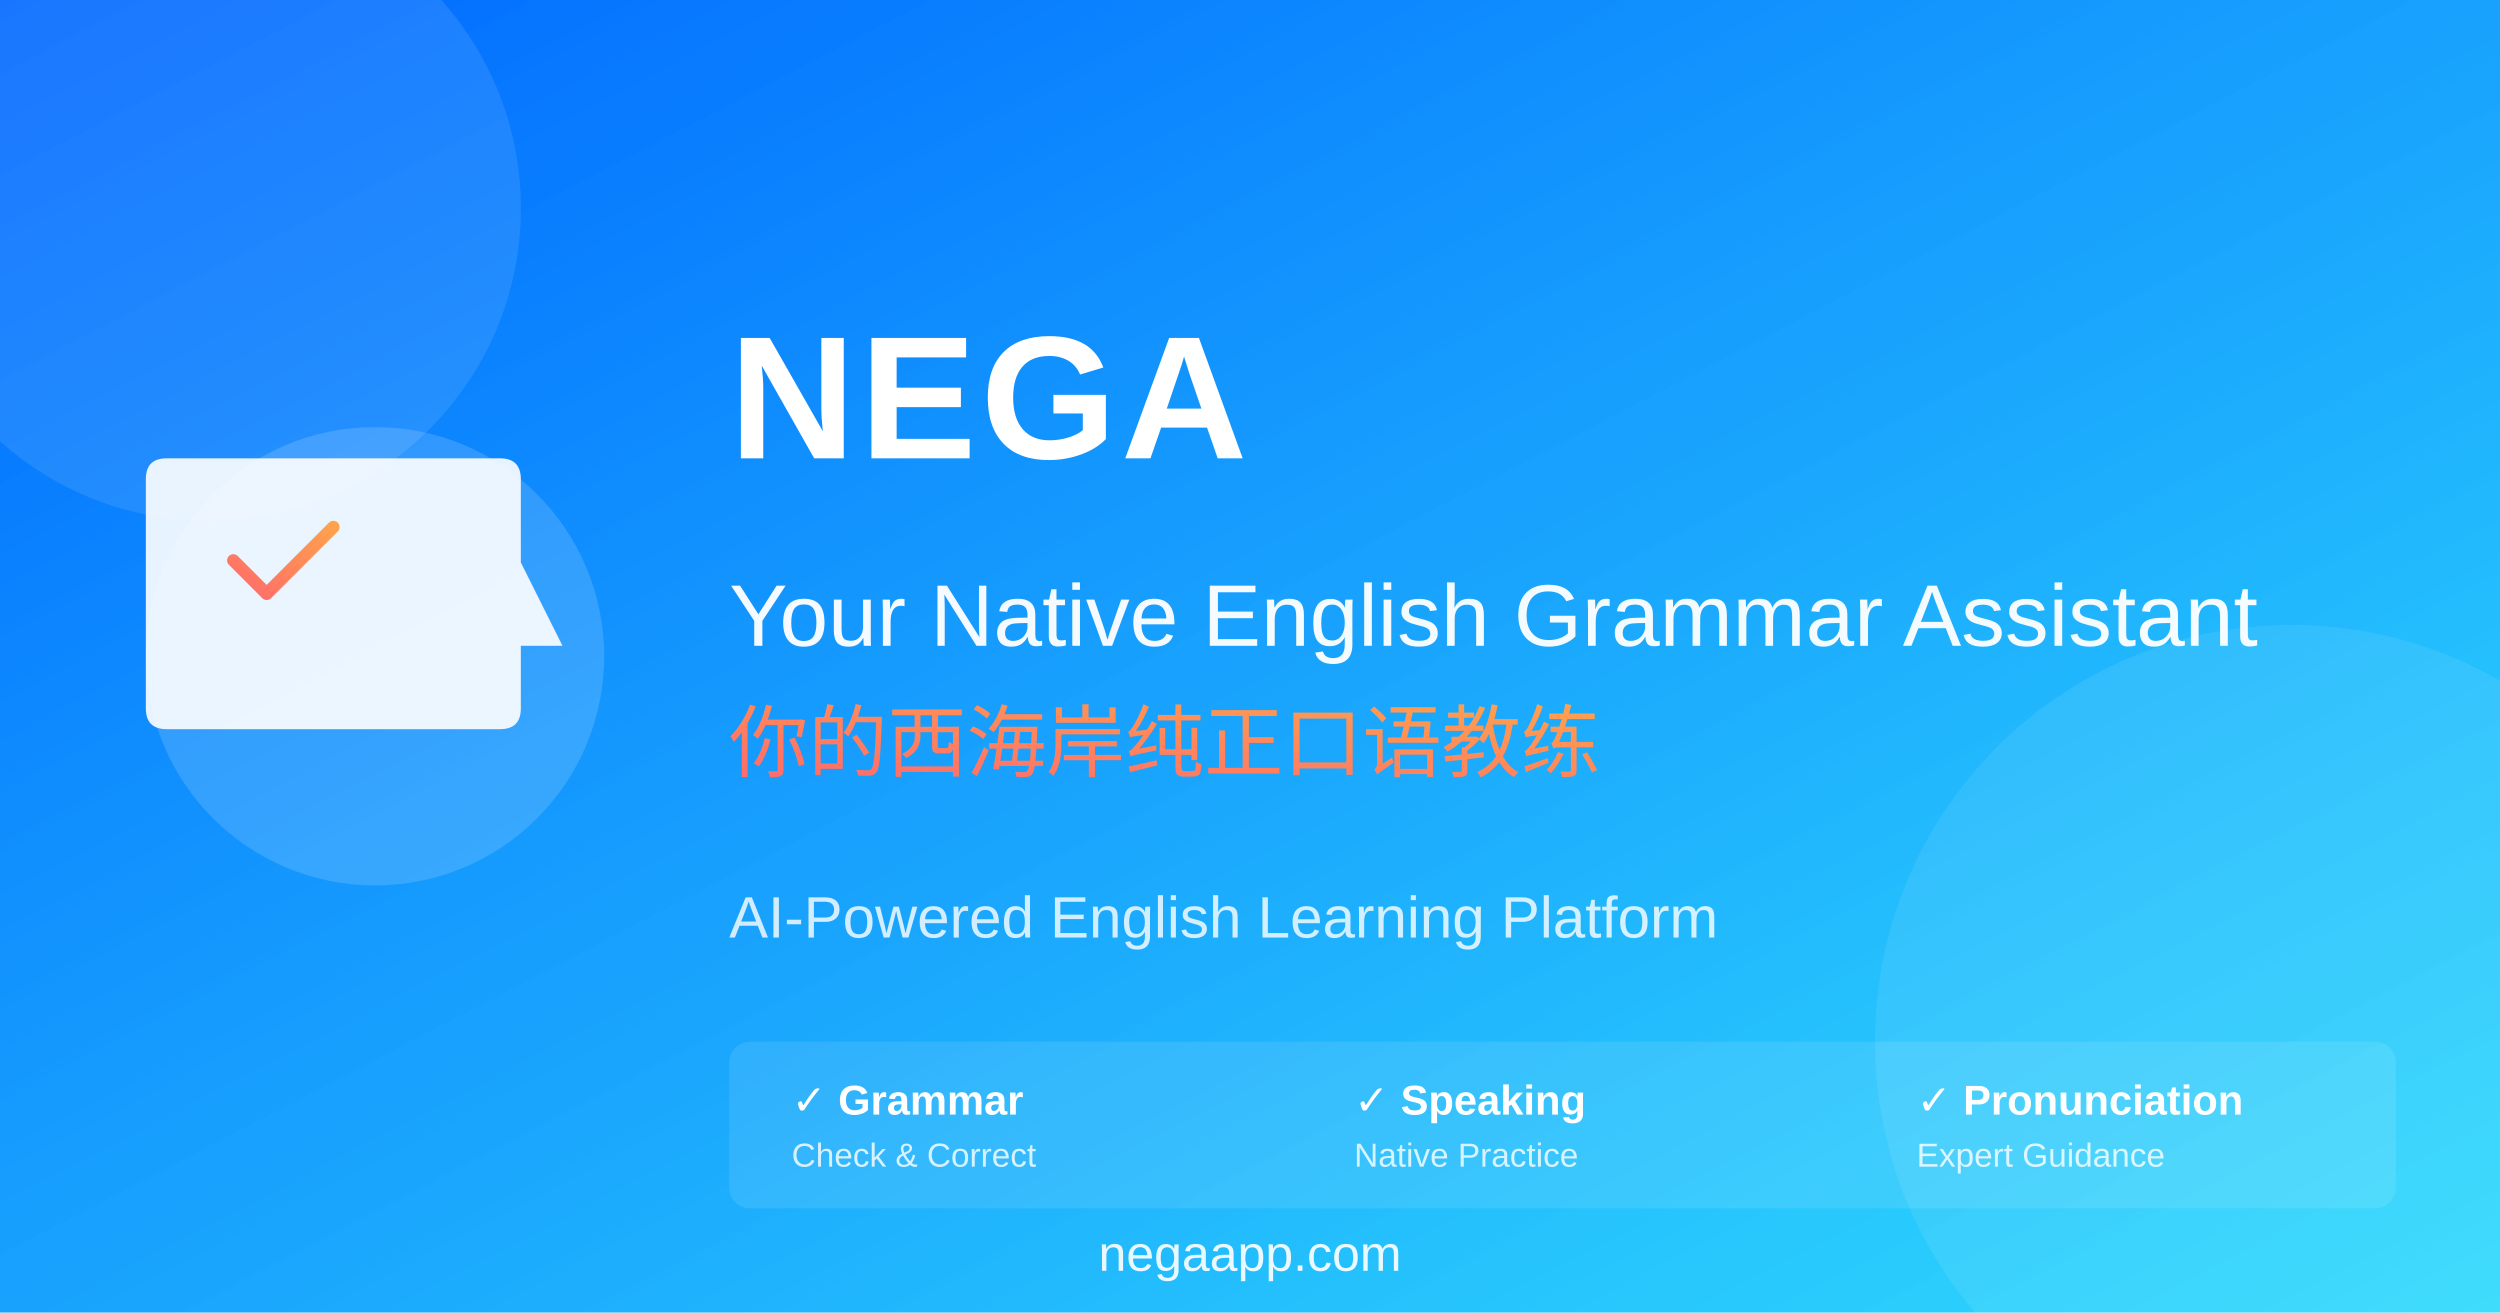
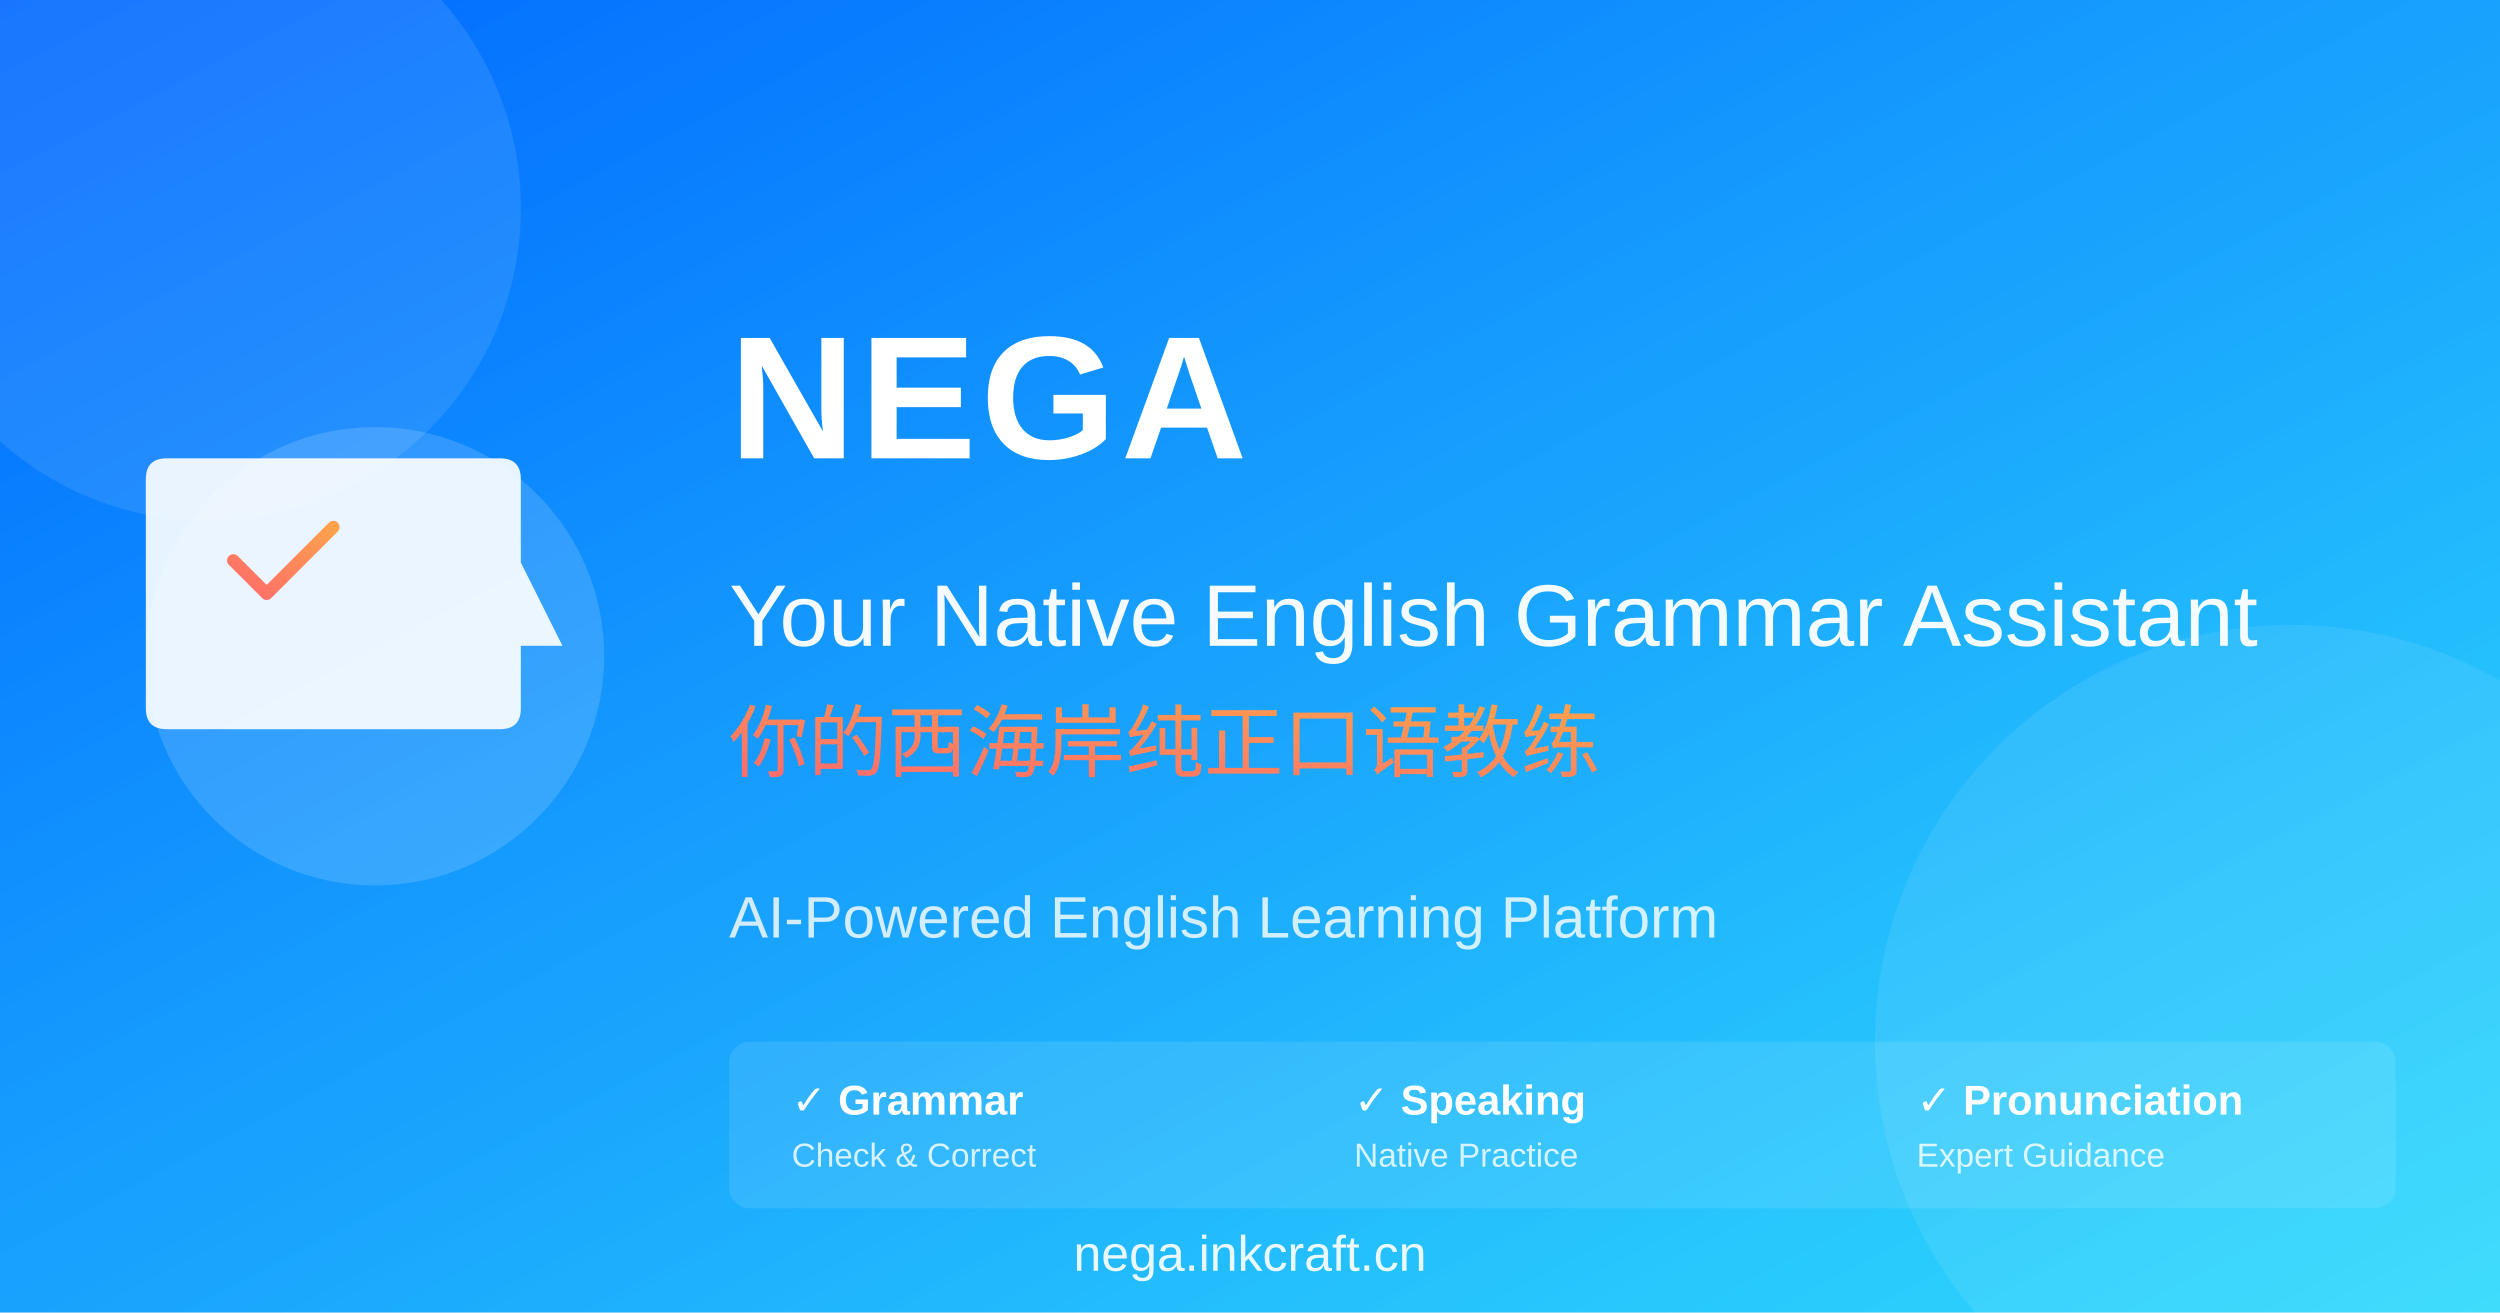
<svg xmlns="http://www.w3.org/2000/svg" viewBox="0 0 1200 630">
  <defs>
    <linearGradient id="bgGradient" x1="0%" y1="0%" x2="100%" y2="100%">
      <stop offset="0%" style="stop-color:#0066FF;stop-opacity:1" />
      <stop offset="50%" style="stop-color:#0099FF;stop-opacity:0.9" />
      <stop offset="100%" style="stop-color:#00D4FF;stop-opacity:0.8" />
    </linearGradient>
    <linearGradient id="accentGradient" x1="0%" y1="100%" x2="100%" y2="0%">
      <stop offset="0%" style="stop-color:#FF6B6B;stop-opacity:1" />
      <stop offset="100%" style="stop-color:#FFA24C;stop-opacity:1" />
    </linearGradient>
  </defs>
  <rect width="1200" height="630" fill="url(#bgGradient)" />
  <circle cx="100" cy="100" r="150" fill="#FFFFFF" opacity="0.1" />
  <circle cx="1100" cy="500" r="200" fill="#FFFFFF" opacity="0.08" />
  <g>
    <circle cx="180" cy="315" r="110" fill="#FFFFFF" opacity="0.15" />
    <path d="M 80 220 Q 70 220 70 230 L 70 340 Q 70 350 80 350 L 240 350 Q 250 350 250 340 L 250 270 L 270 310 L 250 310 L 250 230 Q 250 220 240 220 Z" fill="#FFFFFF" opacity="0.9" />
    <g transform="translate(100, 245)">
      <path d="M 12 24 L 28 40 L 60 8" stroke="url(#accentGradient)" stroke-width="6" fill="none" stroke-linecap="round" stroke-linejoin="round" />
    </g>
  </g>
  <g>
    <text x="350" y="220" font-family="Arial, Helvetica, sans-serif" font-size="84" font-weight="bold" fill="#FFFFFF" letter-spacing="2">NEGA</text>
    <text x="350" y="310" font-family="Arial, Helvetica, sans-serif" font-size="42" font-weight="300" fill="#FFFFFF" opacity="0.95">Your Native English Grammar Assistant</text>
    <text x="350" y="370" font-family="SimHei, Microsoft YaHei, sans-serif" font-size="38" font-weight="500" fill="url(#accentGradient)">你的西海岸纯正口语教练</text>
    <text x="350" y="450" font-family="Arial, Helvetica, sans-serif" font-size="28" font-weight="400" fill="#FFFFFF" opacity="0.8">AI-Powered English Learning Platform</text>
  </g>
  <g>
    <rect x="350" y="500" width="800" height="80" fill="#FFFFFF" opacity="0.1" rx="10" />
    <text x="380" y="535" font-family="Arial, sans-serif" font-size="20" font-weight="bold" fill="#FFFFFF">✓ Grammar</text>
    <text x="650" y="535" font-family="Arial, sans-serif" font-size="20" font-weight="bold" fill="#FFFFFF">✓ Speaking</text>
    <text x="920" y="535" font-family="Arial, sans-serif" font-size="20" font-weight="bold" fill="#FFFFFF">✓ Pronunciation</text>
    <text x="380" y="560" font-family="Arial, sans-serif" font-size="16" fill="#FFFFFF" opacity="0.8">Check &amp; Correct</text>
    <text x="650" y="560" font-family="Arial, sans-serif" font-size="16" fill="#FFFFFF" opacity="0.8">Native Practice</text>
    <text x="920" y="560" font-family="Arial, sans-serif" font-size="16" fill="#FFFFFF" opacity="0.8">Expert Guidance</text>
  </g>
-   <text x="600" y="610" font-family="Arial, sans-serif" font-size="24" font-weight="500" text-anchor="middle" fill="#FFFFFF" opacity="0.9">negaapp.com</text>
+   <text x="600" y="610" font-family="Arial, sans-serif" font-size="24" font-weight="500" text-anchor="middle" fill="#FFFFFF" opacity="0.9">nega.inkcraft.cn</text>
</svg>
